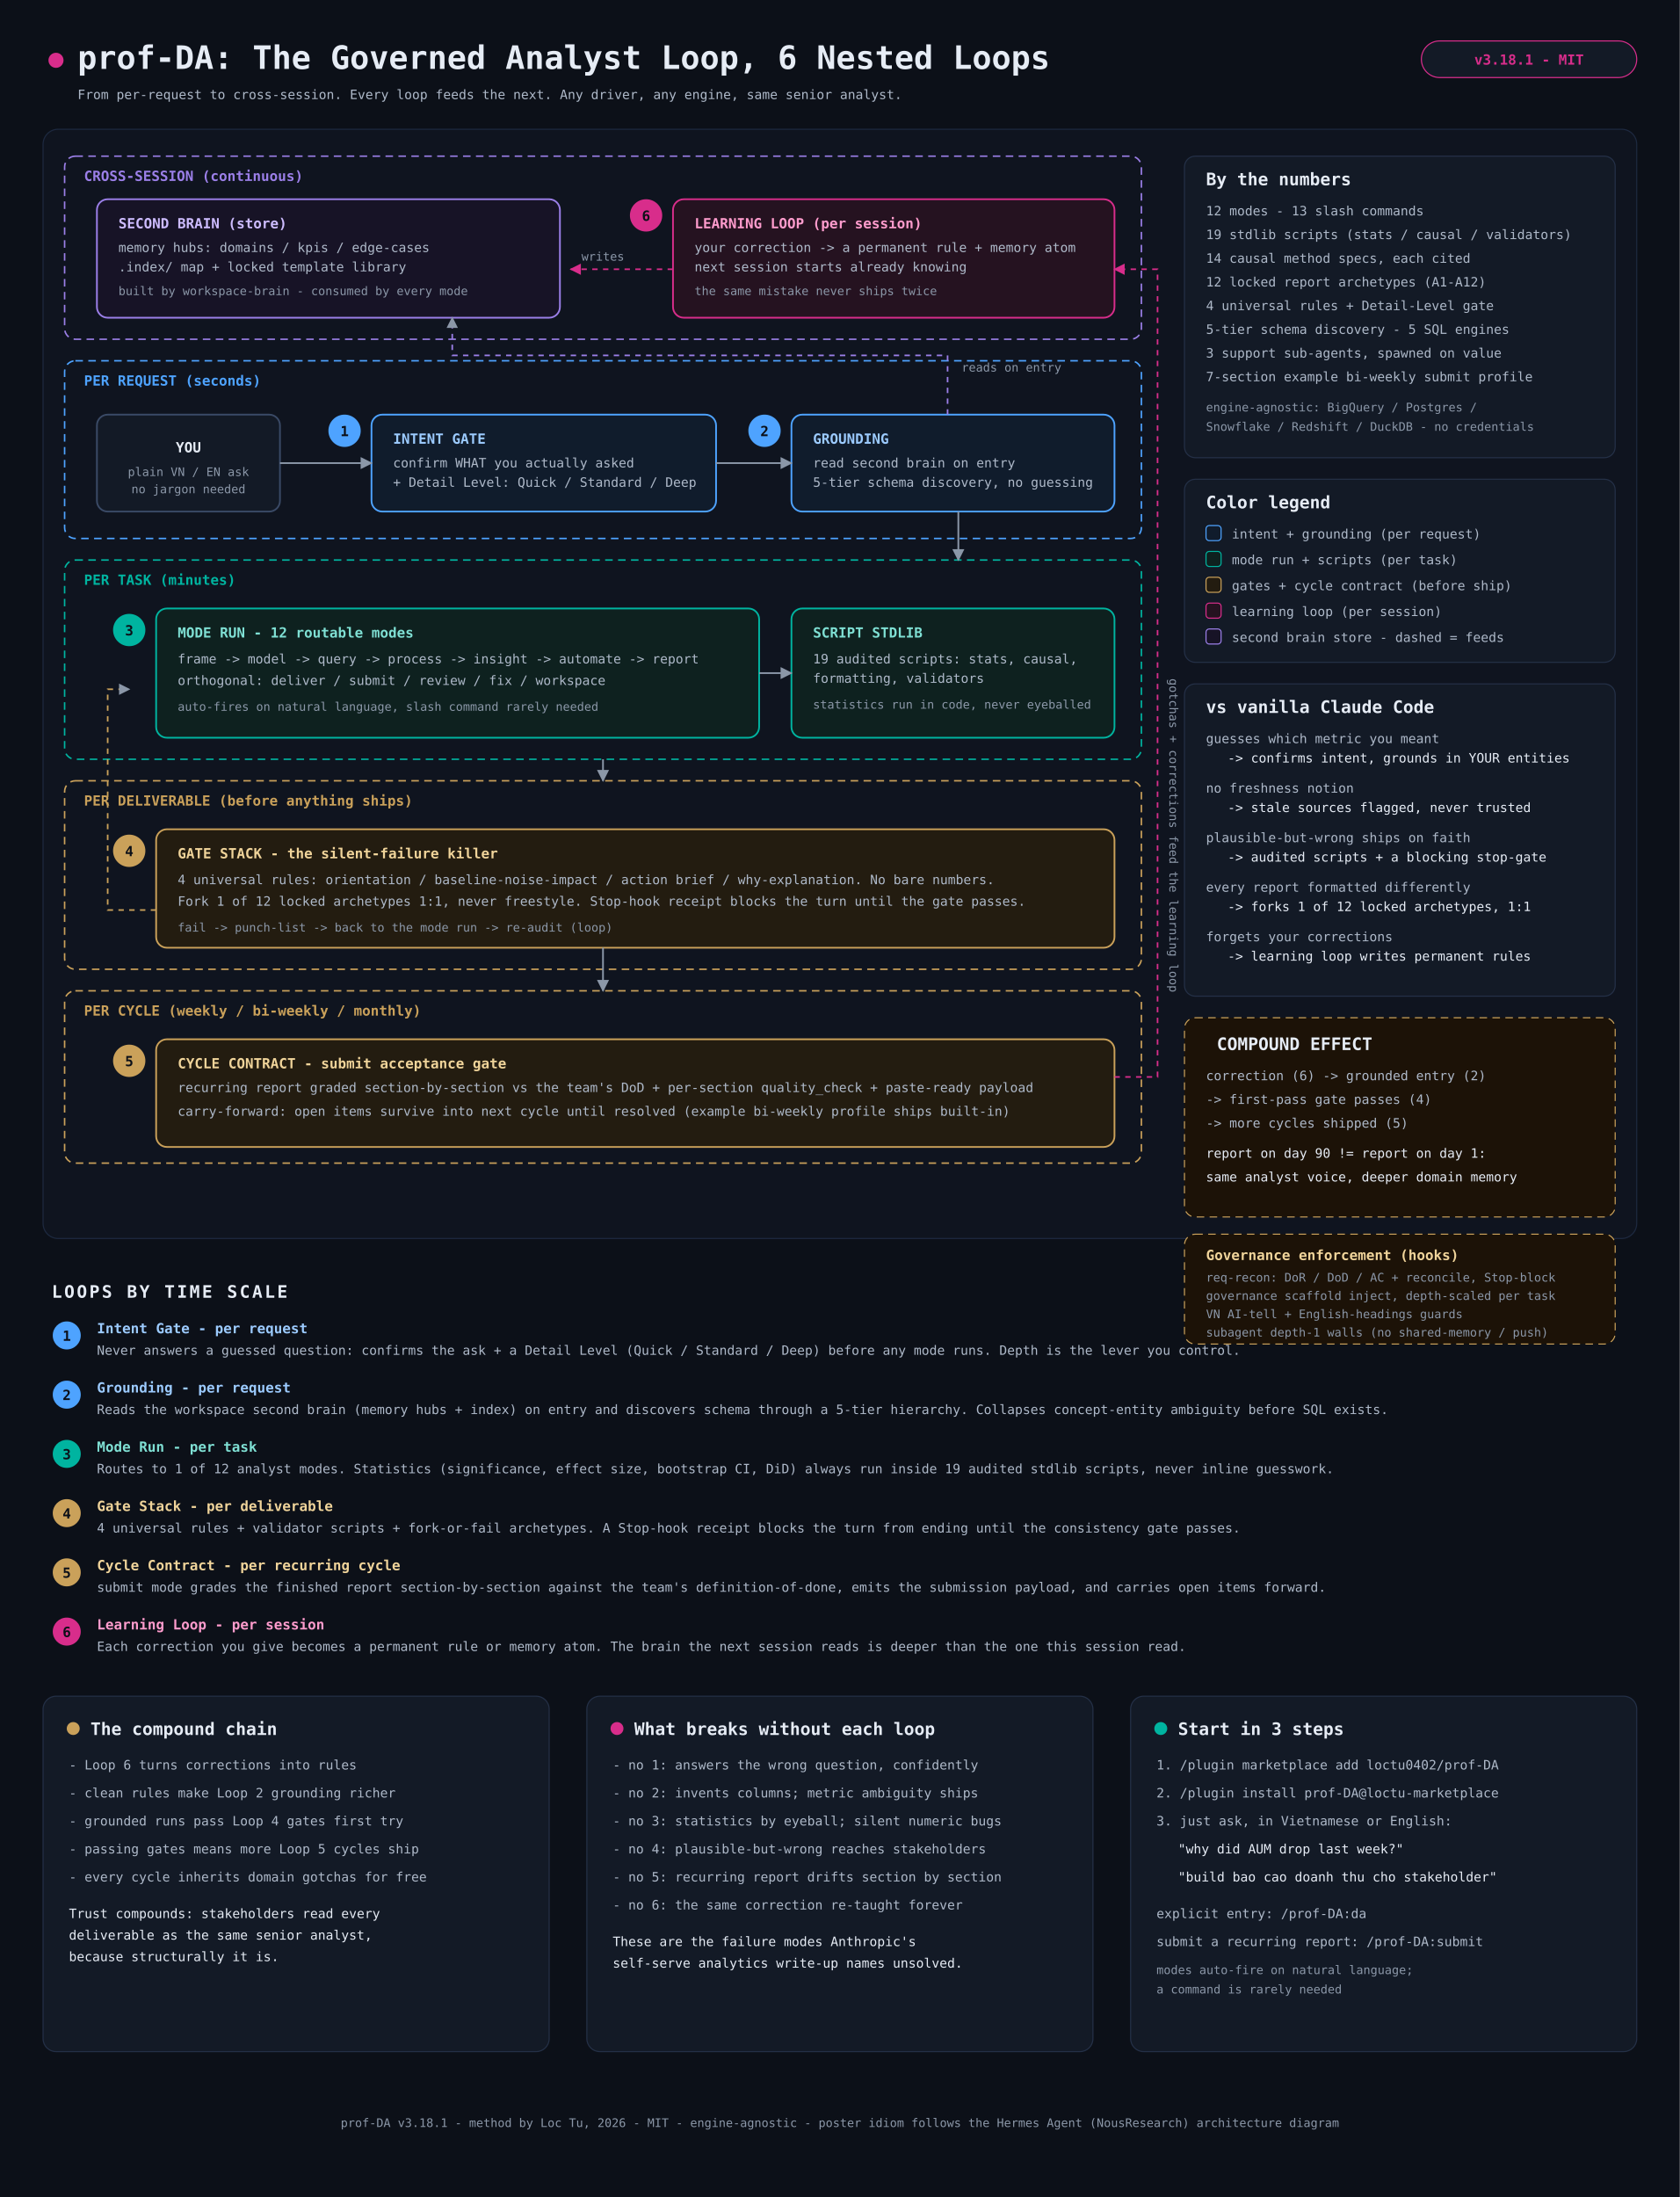
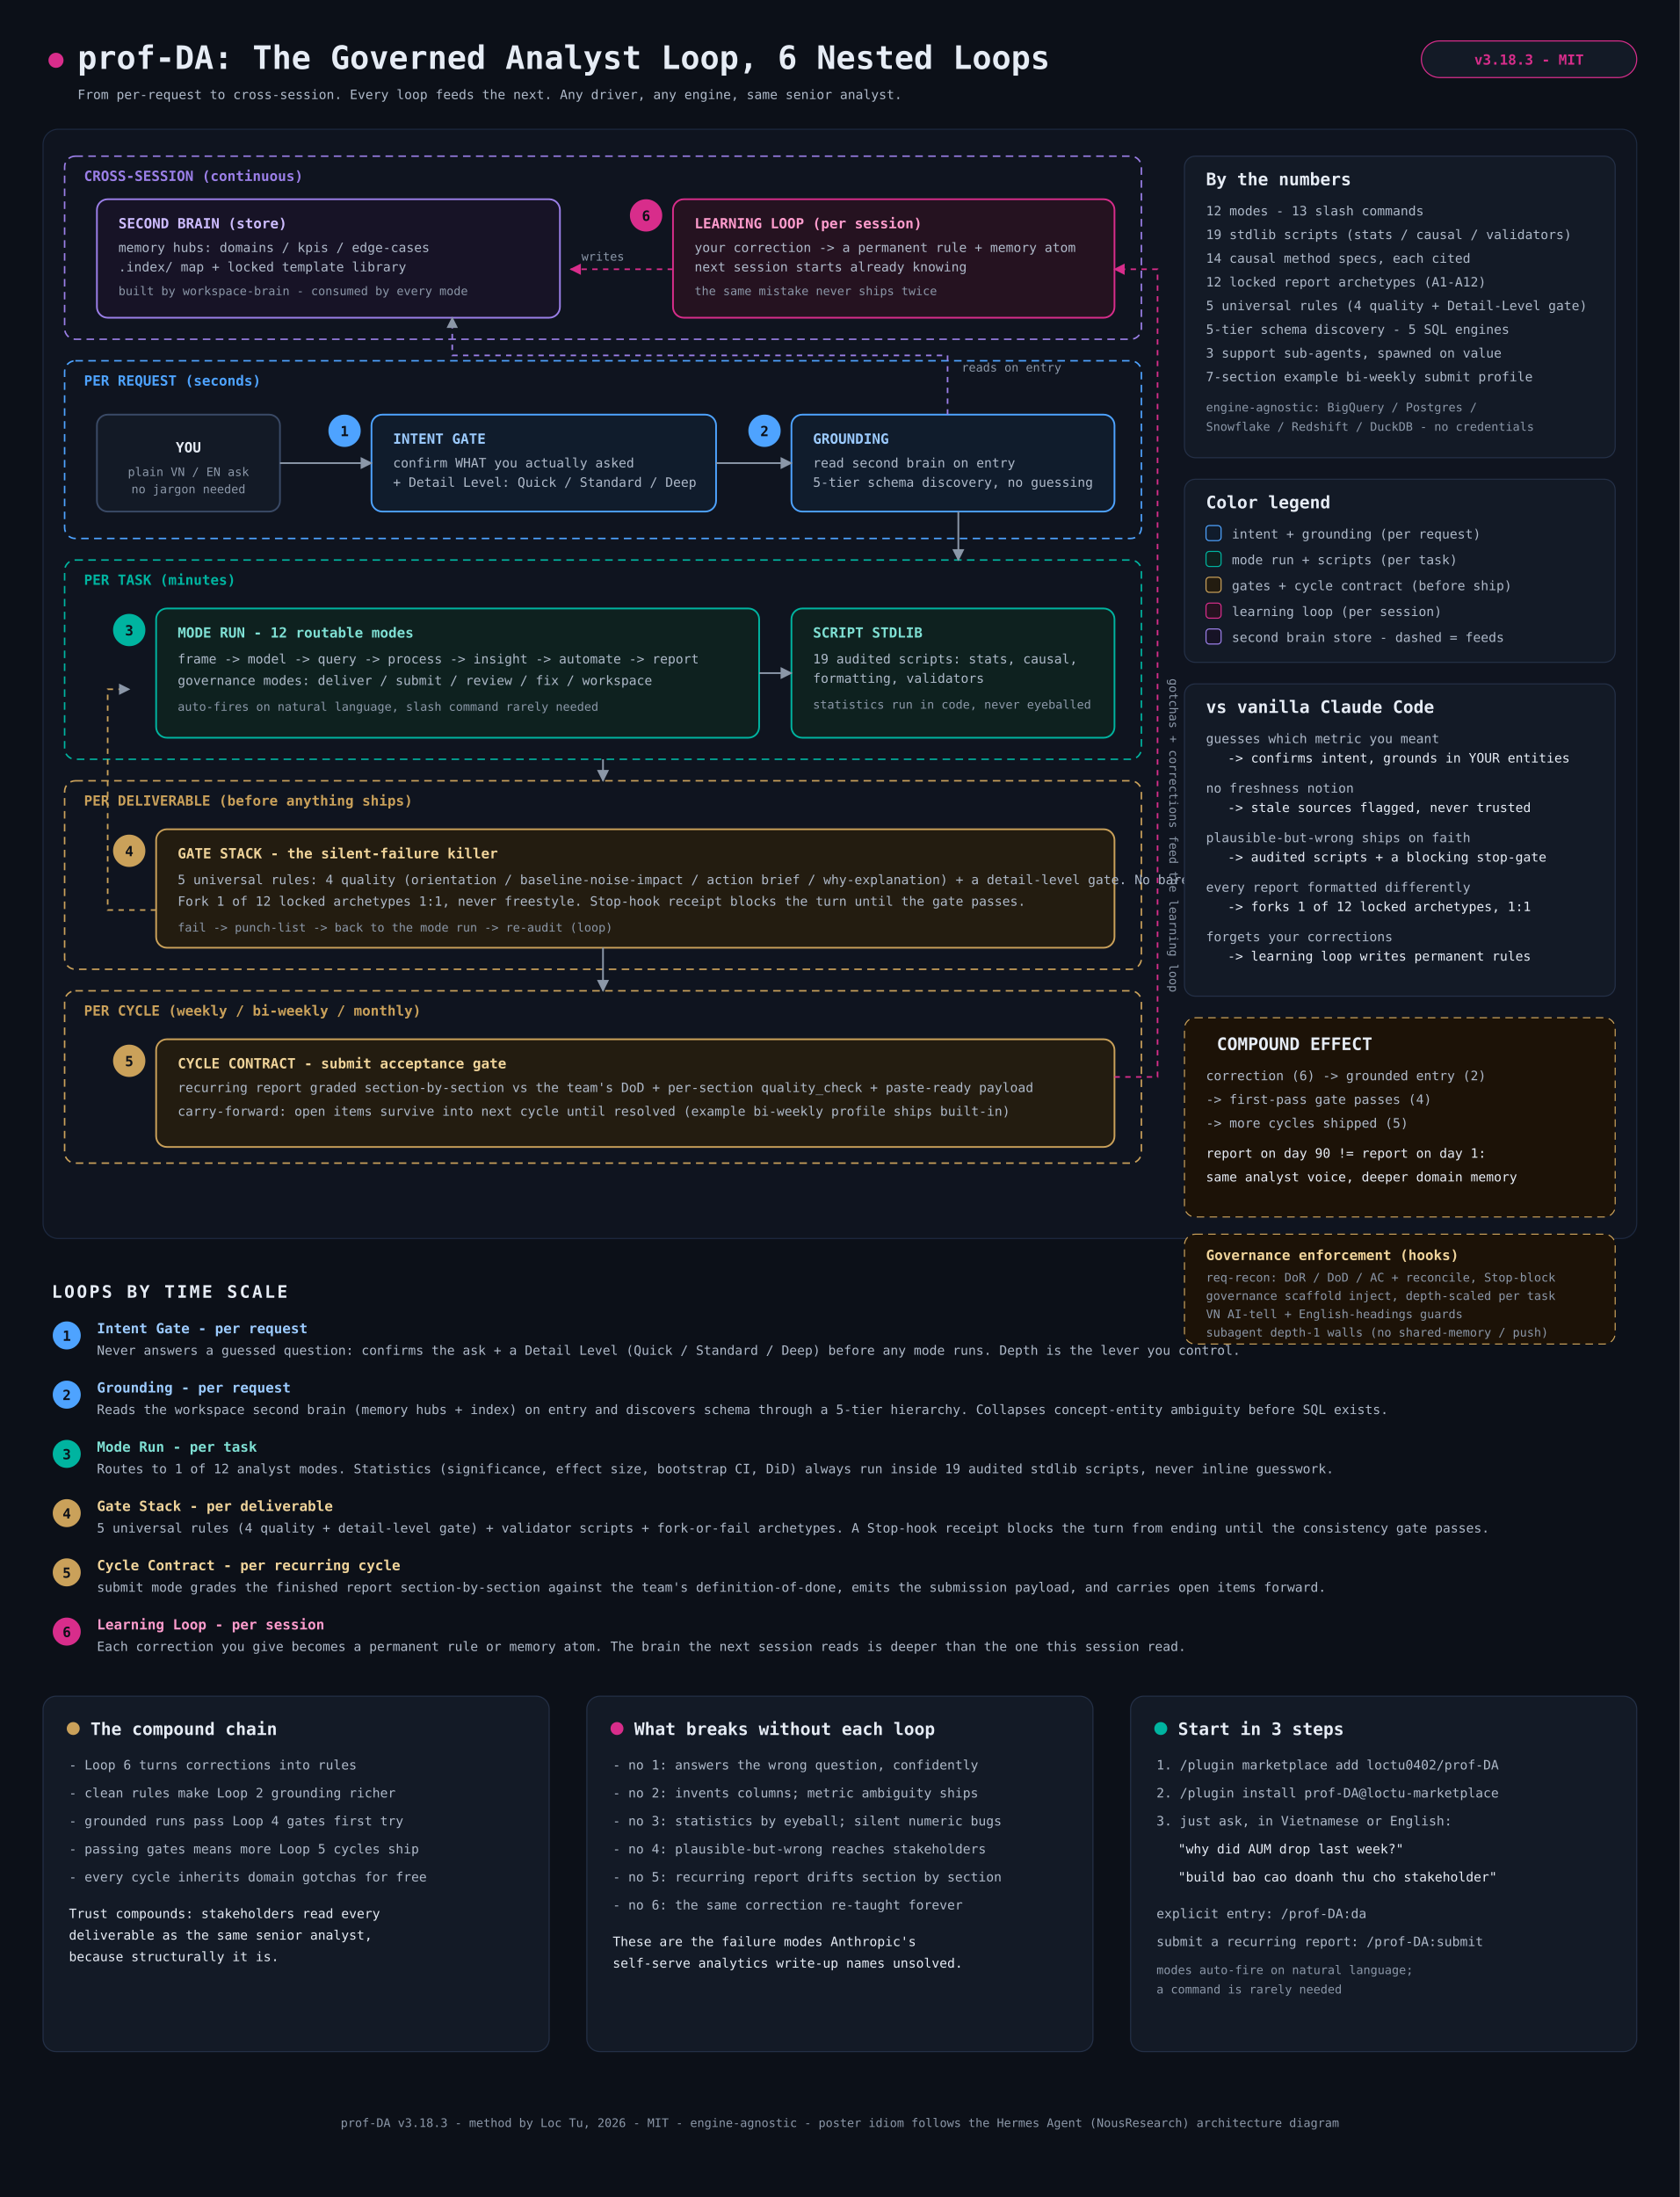
<svg xmlns="http://www.w3.org/2000/svg" viewBox="0 0 1560 2040" font-family="ui-monospace, 'Cascadia Mono', Consolas, Menlo, monospace">
  <defs>
    <marker id="arr" viewBox="0 0 10 10" refX="9" refY="5" markerWidth="7" markerHeight="7" orient="auto-start-reverse">
      <path d="M0,0 L10,5 L0,10 z" fill="#8b97a8" />
    </marker>
    <marker id="arrPink" viewBox="0 0 10 10" refX="9" refY="5" markerWidth="7" markerHeight="7" orient="auto-start-reverse">
      <path d="M0,0 L10,5 L0,10 z" fill="#d82d8b" />
    </marker>
    <marker id="arrTeal" viewBox="0 0 10 10" refX="9" refY="5" markerWidth="7" markerHeight="7" orient="auto-start-reverse">
      <path d="M0,0 L10,5 L0,10 z" fill="#00b4a0" />
    </marker>
  </defs>
  <style>
    .h1{font-size:30px;font-weight:700;fill:#e6ecf5}
    .h2{font-size:16px;font-weight:700;fill:#e6ecf5}
    .h3{font-size:13px;font-weight:700}
    .t{font-size:12px;fill:#aeb9c9}
    .ts{font-size:11px;fill:#8b97a8}
    .tw{font-size:12px;fill:#e6ecf5}
    .lane{fill:none;stroke-dasharray:7 5;stroke-width:1.4;rx:10}
    .box{rx:10;stroke-width:1.6}
    .num{font-size:13px;font-weight:700;fill:#0c1018}
    .flow{stroke:#8b97a8;stroke-width:1.6;fill:none}
    .feed{stroke-dasharray:5 5;fill:none;stroke-width:1.5}
  </style>
  <rect width="1560" height="2040" fill="#0c1018" />
  <circle cx="52" cy="56" r="7" fill="#d82d8b" />
  <text x="72" y="64" class="h1">prof-DA: The Governed Analyst Loop, 6 Nested Loops</text>
  <text x="72" y="92" class="t">From per-request to cross-session. Every loop feeds the next. Any driver, any engine, same senior analyst.</text>
  <rect x="1320" y="38" width="200" height="34" rx="17" fill="#131a26" stroke="#d82d8b" />
-   <text x="1420" y="60" text-anchor="middle" class="h3" fill="#d82d8b">v3.18.1 - MIT</text>
+   <text x="1420" y="60" text-anchor="middle" class="h3" fill="#d82d8b">v3.18.3 - MIT</text>
  <rect x="40" y="120" width="1480" height="1030" rx="14" fill="#0f141f" stroke="#1d2940" />
  <rect x="60" y="145" width="1000" height="170" class="lane" stroke="#9b7fe8" />
  <text x="78" y="168" class="h3" fill="#9b7fe8">CROSS-SESSION (continuous)</text>
  <rect x="90" y="185" width="430" height="110" class="box" fill="#171326" stroke="#9b7fe8" />
  <text x="110" y="212" class="h3" fill="#cdbcff">SECOND BRAIN (store)</text>
  <text x="110" y="234" class="t">memory hubs: domains / kpis / edge-cases</text>
  <text x="110" y="252" class="t">.index/ map + locked template library</text>
  <text x="110" y="274" class="ts">built by workspace-brain - consumed by every mode</text>
  <circle cx="600" cy="200" r="15" fill="#d82d8b" />
  <text x="600" y="205" text-anchor="middle" class="num">6</text>
  <rect x="625" y="185" width="410" height="110" class="box" fill="#251220" stroke="#d82d8b" />
  <text x="645" y="212" class="h3" fill="#ff9ccd">LEARNING LOOP (per session)</text>
  <text x="645" y="234" class="t">your correction -&gt; a permanent rule + memory atom</text>
  <text x="645" y="252" class="t">next session starts already knowing</text>
  <text x="645" y="274" class="ts">the same mistake never ships twice</text>
  <path class="feed" stroke="#d82d8b" d="M625,250 L530,250" marker-end="url(#arrPink)" />
  <text x="540" y="242" class="ts" fill="#d82d8b">writes</text>
  <rect x="60" y="335" width="1000" height="165" class="lane" stroke="#4ea3ff" />
  <text x="78" y="358" class="h3" fill="#4ea3ff">PER REQUEST (seconds)</text>
  <rect x="90" y="385" width="170" height="90" class="box" fill="#131a26" stroke="#3a4a66" />
  <text x="175" y="420" text-anchor="middle" class="h3" fill="#e6ecf5">YOU</text>
  <text x="175" y="442" text-anchor="middle" class="ts">plain VN / EN ask</text>
  <text x="175" y="458" text-anchor="middle" class="ts">no jargon needed</text>
  <circle cx="320" cy="400" r="15" fill="#4ea3ff" />
  <text x="320" y="405" text-anchor="middle" class="num">1</text>
  <rect x="345" y="385" width="320" height="90" class="box" fill="#101c2c" stroke="#4ea3ff" />
  <text x="365" y="412" class="h3" fill="#9ccbff">INTENT GATE</text>
  <text x="365" y="434" class="t">confirm WHAT you actually asked</text>
  <text x="365" y="452" class="t">+ Detail Level: Quick / Standard / Deep</text>
  <circle cx="710" cy="400" r="15" fill="#4ea3ff" />
  <text x="710" y="405" text-anchor="middle" class="num">2</text>
  <rect x="735" y="385" width="300" height="90" class="box" fill="#101c2c" stroke="#4ea3ff" />
  <text x="755" y="412" class="h3" fill="#9ccbff">GROUNDING</text>
  <text x="755" y="434" class="t">read second brain on entry</text>
  <text x="755" y="452" class="t">5-tier schema discovery, no guessing</text>
  <path class="flow" d="M260,430 L345,430" marker-end="url(#arr)" />
  <path class="flow" d="M665,430 L735,430" marker-end="url(#arr)" />
  <path class="feed" stroke="#9b7fe8" d="M880,385 L880,330 L420,330 L420,295" marker-end="url(#arr)" />
  <text x="893" y="345" class="ts" fill="#9b7fe8">reads on entry</text>
  <rect x="60" y="520" width="1000" height="185" class="lane" stroke="#00b4a0" />
  <text x="78" y="543" class="h3" fill="#00b4a0">PER TASK (minutes)</text>
  <circle cx="120" cy="585" r="15" fill="#00b4a0" />
  <text x="120" y="590" text-anchor="middle" class="num">3</text>
  <rect x="145" y="565" width="560" height="120" class="box" fill="#0e211f" stroke="#00b4a0" />
  <text x="165" y="592" class="h3" fill="#7fe0d4">MODE RUN - 12 routable modes</text>
  <text x="165" y="616" class="t">frame -&gt; model -&gt; query -&gt; process -&gt; insight -&gt; automate -&gt; report</text>
-   <text x="165" y="636" class="t">orthogonal: deliver / submit / review / fix / workspace</text>
+   <text x="165" y="636" class="t">governance modes: deliver / submit / review / fix / workspace</text>
  <text x="165" y="660" class="ts">auto-fires on natural language, slash command rarely needed</text>
  <rect x="735" y="565" width="300" height="120" class="box" fill="#0e211f" stroke="#00b4a0" />
  <text x="755" y="592" class="h3" fill="#7fe0d4">SCRIPT STDLIB</text>
  <text x="755" y="616" class="t">19 audited scripts: stats, causal,</text>
  <text x="755" y="634" class="t">formatting, validators</text>
  <text x="755" y="658" class="ts">statistics run in code, never eyeballed</text>
  <path class="flow" d="M705,625 L735,625" marker-end="url(#arr)" />
  <path class="flow" d="M890,475 L890,520" marker-end="url(#arr)" />
  <rect x="60" y="725" width="1000" height="175" class="lane" stroke="#caa15a" />
  <text x="78" y="748" class="h3" fill="#caa15a">PER DELIVERABLE (before anything ships)</text>
  <circle cx="120" cy="790" r="15" fill="#caa15a" />
  <text x="120" y="795" text-anchor="middle" class="num">4</text>
  <rect x="145" y="770" width="890" height="110" class="box" fill="#231c10" stroke="#caa15a" />
  <text x="165" y="797" class="h3" fill="#f0d49a">GATE STACK - the silent-failure killer</text>
-   <text x="165" y="821" class="t">4 universal rules: orientation / baseline-noise-impact / action brief / why-explanation. No bare numbers.</text>
+   <text x="165" y="821" class="t">5 universal rules: 4 quality (orientation / baseline-noise-impact / action brief / why-explanation) + a detail-level gate. No bare numbers.</text>
  <text x="165" y="841" class="t">Fork 1 of 12 locked archetypes 1:1, never freestyle. Stop-hook receipt blocks the turn until the gate passes.</text>
  <text x="165" y="865" class="ts">fail -&gt; punch-list -&gt; back to the mode run -&gt; re-audit (loop)</text>
  <path class="flow" d="M560,705 L560,725" marker-end="url(#arr)" />
  <path class="feed" stroke="#caa15a" d="M145,845 L100,845 L100,640 L120,640" marker-end="url(#arr)" />
  <rect x="60" y="920" width="1000" height="160" class="lane" stroke="#caa15a" />
  <text x="78" y="943" class="h3" fill="#caa15a">PER CYCLE (weekly / bi-weekly / monthly)</text>
  <circle cx="120" cy="985" r="15" fill="#caa15a" />
  <text x="120" y="990" text-anchor="middle" class="num">5</text>
  <rect x="145" y="965" width="890" height="100" class="box" fill="#231c10" stroke="#caa15a" />
  <text x="165" y="992" class="h3" fill="#f0d49a">CYCLE CONTRACT - submit acceptance gate</text>
  <text x="165" y="1014" class="t">recurring report graded section-by-section vs the team's DoD + per-section quality_check + paste-ready payload</text>
  <text x="165" y="1036" class="t">carry-forward: open items survive into next cycle until resolved (example bi-weekly profile ships built-in)</text>
  <path class="flow" d="M560,880 L560,920" marker-end="url(#arr)" />
  <path class="feed" stroke="#d82d8b" d="M1035,1000 L1075,1000 L1075,250 L1035,250" marker-end="url(#arrPink)" />
  <text x="1086" y="630" class="ts" fill="#d82d8b" transform="rotate(90 1086 630)">gotchas + corrections feed the learning loop</text>
  <rect x="1100" y="145" width="400" height="280" rx="10" fill="#131a26" stroke="#243047" />
  <text x="1120" y="172" class="h2">By the numbers</text>
  <text x="1120" y="200" class="t">12 modes - 13 slash commands</text>
  <text x="1120" y="222" class="t">19 stdlib scripts (stats / causal / validators)</text>
  <text x="1120" y="244" class="t">14 causal method specs, each cited</text>
  <text x="1120" y="266" class="t">12 locked report archetypes (A1-A12)</text>
-   <text x="1120" y="288" class="t">4 universal rules + Detail-Level gate</text>
+   <text x="1120" y="288" class="t">5 universal rules (4 quality + Detail-Level gate)</text>
  <text x="1120" y="310" class="t">5-tier schema discovery - 5 SQL engines</text>
  <text x="1120" y="332" class="t">3 support sub-agents, spawned on value</text>
  <text x="1120" y="354" class="t">7-section example bi-weekly submit profile</text>
  <text x="1120" y="382" class="ts">engine-agnostic: BigQuery / Postgres /</text>
  <text x="1120" y="400" class="ts">Snowflake / Redshift / DuckDB - no credentials</text>
  <rect x="1100" y="445" width="400" height="170" rx="10" fill="#131a26" stroke="#243047" />
  <text x="1120" y="472" class="h2">Color legend</text>
  <rect x="1120" y="488" width="14" height="14" rx="3" fill="#101c2c" stroke="#4ea3ff" />
  <text x="1144" y="500" class="t">intent + grounding (per request)</text>
  <rect x="1120" y="512" width="14" height="14" rx="3" fill="#0e211f" stroke="#00b4a0" />
  <text x="1144" y="524" class="t">mode run + scripts (per task)</text>
  <rect x="1120" y="536" width="14" height="14" rx="3" fill="#231c10" stroke="#caa15a" />
  <text x="1144" y="548" class="t">gates + cycle contract (before ship)</text>
  <rect x="1120" y="560" width="14" height="14" rx="3" fill="#251220" stroke="#d82d8b" />
  <text x="1144" y="572" class="t">learning loop (per session)</text>
  <rect x="1120" y="584" width="14" height="14" rx="3" fill="#171326" stroke="#9b7fe8" />
  <text x="1144" y="596" class="t">second brain store - dashed = feeds</text>
  <rect x="1100" y="635" width="400" height="290" rx="10" fill="#131a26" stroke="#243047" />
  <text x="1120" y="662" class="h2">vs vanilla Claude Code</text>
  <text x="1120" y="690" class="t">guesses which metric you meant</text>
  <text x="1140" y="708" class="tw">-&gt; confirms intent, grounds in YOUR entities</text>
  <text x="1120" y="736" class="t">no freshness notion</text>
  <text x="1140" y="754" class="tw">-&gt; stale sources flagged, never trusted</text>
  <text x="1120" y="782" class="t">plausible-but-wrong ships on faith</text>
  <text x="1140" y="800" class="tw">-&gt; audited scripts + a blocking stop-gate</text>
  <text x="1120" y="828" class="t">every report formatted differently</text>
  <text x="1140" y="846" class="tw">-&gt; forks 1 of 12 locked archetypes, 1:1</text>
  <text x="1120" y="874" class="t">forgets your corrections</text>
  <text x="1140" y="892" class="tw">-&gt; learning loop writes permanent rules</text>
  <rect x="1100" y="945" width="400" height="185" rx="10" fill="#1c1207" stroke="#caa15a" stroke-dasharray="7 5" />
  <text x="1130" y="975" class="h2" fill="#f0d49a">COMPOUND EFFECT</text>
  <text x="1120" y="1003" class="t">correction (6) -&gt; grounded entry (2)</text>
  <text x="1120" y="1025" class="t">-&gt; first-pass gate passes (4)</text>
  <text x="1120" y="1047" class="t">-&gt; more cycles shipped (5)</text>
  <text x="1120" y="1075" class="tw">report on day 90 != report on day 1:</text>
  <text x="1120" y="1097" class="tw">same analyst voice, deeper domain memory</text>
  <g>
    <rect x="1100" y="1146" width="400" height="102" rx="10" fill="#1c1207" stroke="#caa15a" stroke-dasharray="7 5" />
    <text x="1120" y="1170" class="h3" fill="#f0d49a">Governance enforcement (hooks)</text>
    <text x="1120" y="1190" class="ts">req-recon: DoR / DoD / AC + reconcile, Stop-block</text>
    <text x="1120" y="1207" class="ts">governance scaffold inject, depth-scaled per task</text>
    <text x="1120" y="1224" class="ts">VN AI-tell + English-headings guards</text>
    <text x="1120" y="1241" class="ts">subagent depth-1 walls (no shared-memory / push)</text>
  </g>
  <text x="48" y="1205" class="h2" style="letter-spacing:2px">LOOPS BY TIME SCALE</text>
  <circle cx="62" cy="1240" r="13" fill="#4ea3ff" />
  <text x="62" y="1245" text-anchor="middle" class="num">1</text>
  <text x="90" y="1238" class="h3" fill="#9ccbff">Intent Gate - per request</text>
  <text x="90" y="1258" class="t">Never answers a guessed question: confirms the ask + a Detail Level (Quick / Standard / Deep) before any mode runs. Depth is the lever you control.</text>
  <circle cx="62" cy="1295" r="13" fill="#4ea3ff" />
  <text x="62" y="1300" text-anchor="middle" class="num">2</text>
  <text x="90" y="1293" class="h3" fill="#9ccbff">Grounding - per request</text>
  <text x="90" y="1313" class="t">Reads the workspace second brain (memory hubs + index) on entry and discovers schema through a 5-tier hierarchy. Collapses concept-entity ambiguity before SQL exists.</text>
  <circle cx="62" cy="1350" r="13" fill="#00b4a0" />
  <text x="62" y="1355" text-anchor="middle" class="num">3</text>
  <text x="90" y="1348" class="h3" fill="#7fe0d4">Mode Run - per task</text>
  <text x="90" y="1368" class="t">Routes to 1 of 12 analyst modes. Statistics (significance, effect size, bootstrap CI, DiD) always run inside 19 audited stdlib scripts, never inline guesswork.</text>
  <circle cx="62" cy="1405" r="13" fill="#caa15a" />
  <text x="62" y="1410" text-anchor="middle" class="num">4</text>
  <text x="90" y="1403" class="h3" fill="#f0d49a">Gate Stack - per deliverable</text>
-   <text x="90" y="1423" class="t">4 universal rules + validator scripts + fork-or-fail archetypes. A Stop-hook receipt blocks the turn from ending until the consistency gate passes.</text>
+   <text x="90" y="1423" class="t">5 universal rules (4 quality + detail-level gate) + validator scripts + fork-or-fail archetypes. A Stop-hook receipt blocks the turn from ending until the consistency gate passes.</text>
  <circle cx="62" cy="1460" r="13" fill="#caa15a" />
  <text x="62" y="1465" text-anchor="middle" class="num">5</text>
  <text x="90" y="1458" class="h3" fill="#f0d49a">Cycle Contract - per recurring cycle</text>
  <text x="90" y="1478" class="t">submit mode grades the finished report section-by-section against the team's definition-of-done, emits the submission payload, and carries open items forward.</text>
  <circle cx="62" cy="1515" r="13" fill="#d82d8b" />
  <text x="62" y="1520" text-anchor="middle" class="num">6</text>
  <text x="90" y="1513" class="h3" fill="#ff9ccd">Learning Loop - per session</text>
  <text x="90" y="1533" class="t">Each correction you give becomes a permanent rule or memory atom. The brain the next session reads is deeper than the one this session read.</text>
  <rect x="40" y="1575" width="470" height="330" rx="12" fill="#131a26" stroke="#243047" />
  <circle cx="68" cy="1605" r="6" fill="#caa15a" />
  <text x="84" y="1611" class="h2">The compound chain</text>
  <text x="64" y="1643" class="t">- Loop 6 turns corrections into rules</text>
  <text x="64" y="1669" class="t">- clean rules make Loop 2 grounding richer</text>
  <text x="64" y="1695" class="t">- grounded runs pass Loop 4 gates first try</text>
  <text x="64" y="1721" class="t">- passing gates means more Loop 5 cycles ship</text>
  <text x="64" y="1747" class="t">- every cycle inherits domain gotchas for free</text>
  <text x="64" y="1781" class="tw">Trust compounds: stakeholders read every</text>
  <text x="64" y="1801" class="tw">deliverable as the same senior analyst,</text>
  <text x="64" y="1821" class="tw">because structurally it is.</text>
  <rect x="545" y="1575" width="470" height="330" rx="12" fill="#131a26" stroke="#243047" />
  <circle cx="573" cy="1605" r="6" fill="#d82d8b" />
  <text x="589" y="1611" class="h2">What breaks without each loop</text>
  <text x="569" y="1643" class="t">- no 1: answers the wrong question, confidently</text>
  <text x="569" y="1669" class="t">- no 2: invents columns; metric ambiguity ships</text>
  <text x="569" y="1695" class="t">- no 3: statistics by eyeball; silent numeric bugs</text>
  <text x="569" y="1721" class="t">- no 4: plausible-but-wrong reaches stakeholders</text>
  <text x="569" y="1747" class="t">- no 5: recurring report drifts section by section</text>
  <text x="569" y="1773" class="t">- no 6: the same correction re-taught forever</text>
  <text x="569" y="1807" class="tw">These are the failure modes Anthropic's</text>
  <text x="569" y="1827" class="tw">self-serve analytics write-up names unsolved.</text>
  <rect x="1050" y="1575" width="470" height="330" rx="12" fill="#131a26" stroke="#243047" />
  <circle cx="1078" cy="1605" r="6" fill="#00b4a0" />
  <text x="1094" y="1611" class="h2">Start in 3 steps</text>
  <text x="1074" y="1643" class="t">1. /plugin marketplace add loctu0402/prof-DA</text>
  <text x="1074" y="1669" class="t">2. /plugin install prof-DA@loctu-marketplace</text>
  <text x="1074" y="1695" class="t">3. just ask, in Vietnamese or English:</text>
  <text x="1094" y="1721" class="tw">"why did AUM drop last week?"</text>
  <text x="1094" y="1747" class="tw">"build bao cao doanh thu cho stakeholder"</text>
  <text x="1074" y="1781" class="t">explicit entry: /prof-DA:da</text>
  <text x="1074" y="1807" class="t">submit a recurring report: /prof-DA:submit</text>
  <text x="1074" y="1833" class="ts">modes auto-fire on natural language;</text>
  <text x="1074" y="1851" class="ts">a command is rarely needed</text>
-   <text x="780" y="1975" text-anchor="middle" class="ts">prof-DA v3.18.1 - method by Loc Tu, 2026 - MIT - engine-agnostic - poster idiom follows the Hermes Agent (NousResearch) architecture diagram</text>
+   <text x="780" y="1975" text-anchor="middle" class="ts">prof-DA v3.18.3 - method by Loc Tu, 2026 - MIT - engine-agnostic - poster idiom follows the Hermes Agent (NousResearch) architecture diagram</text>
</svg>
